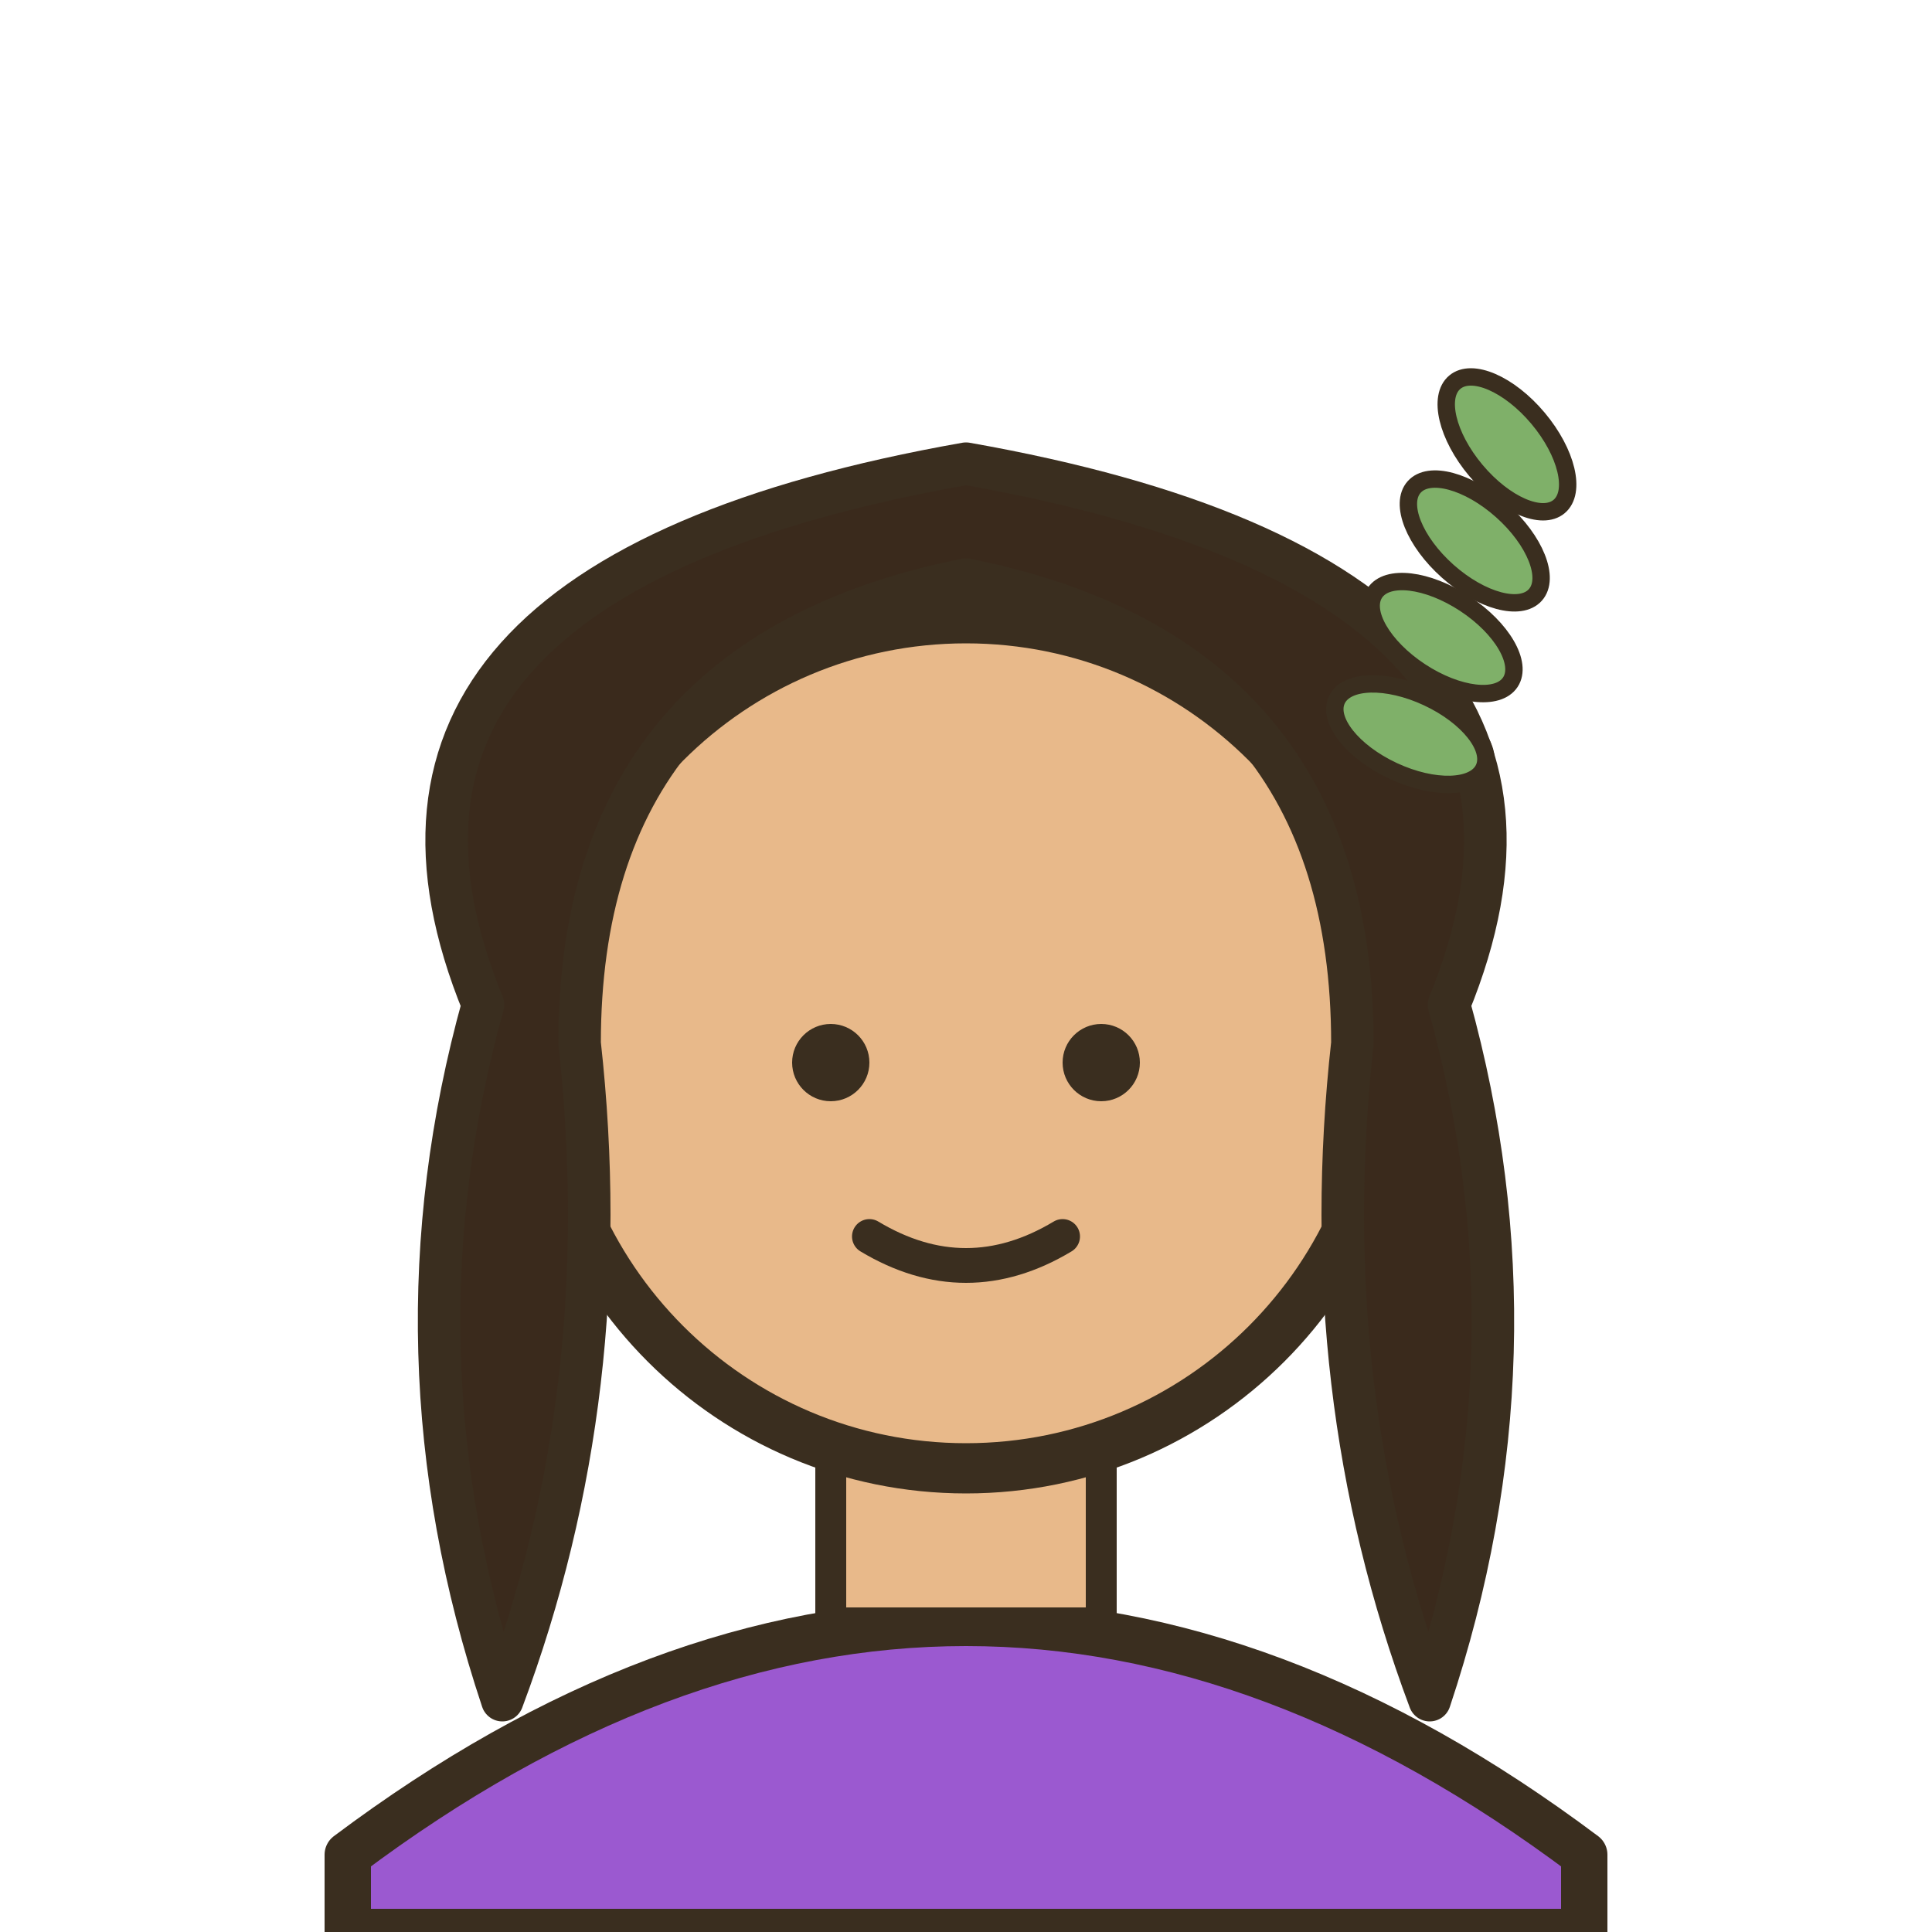
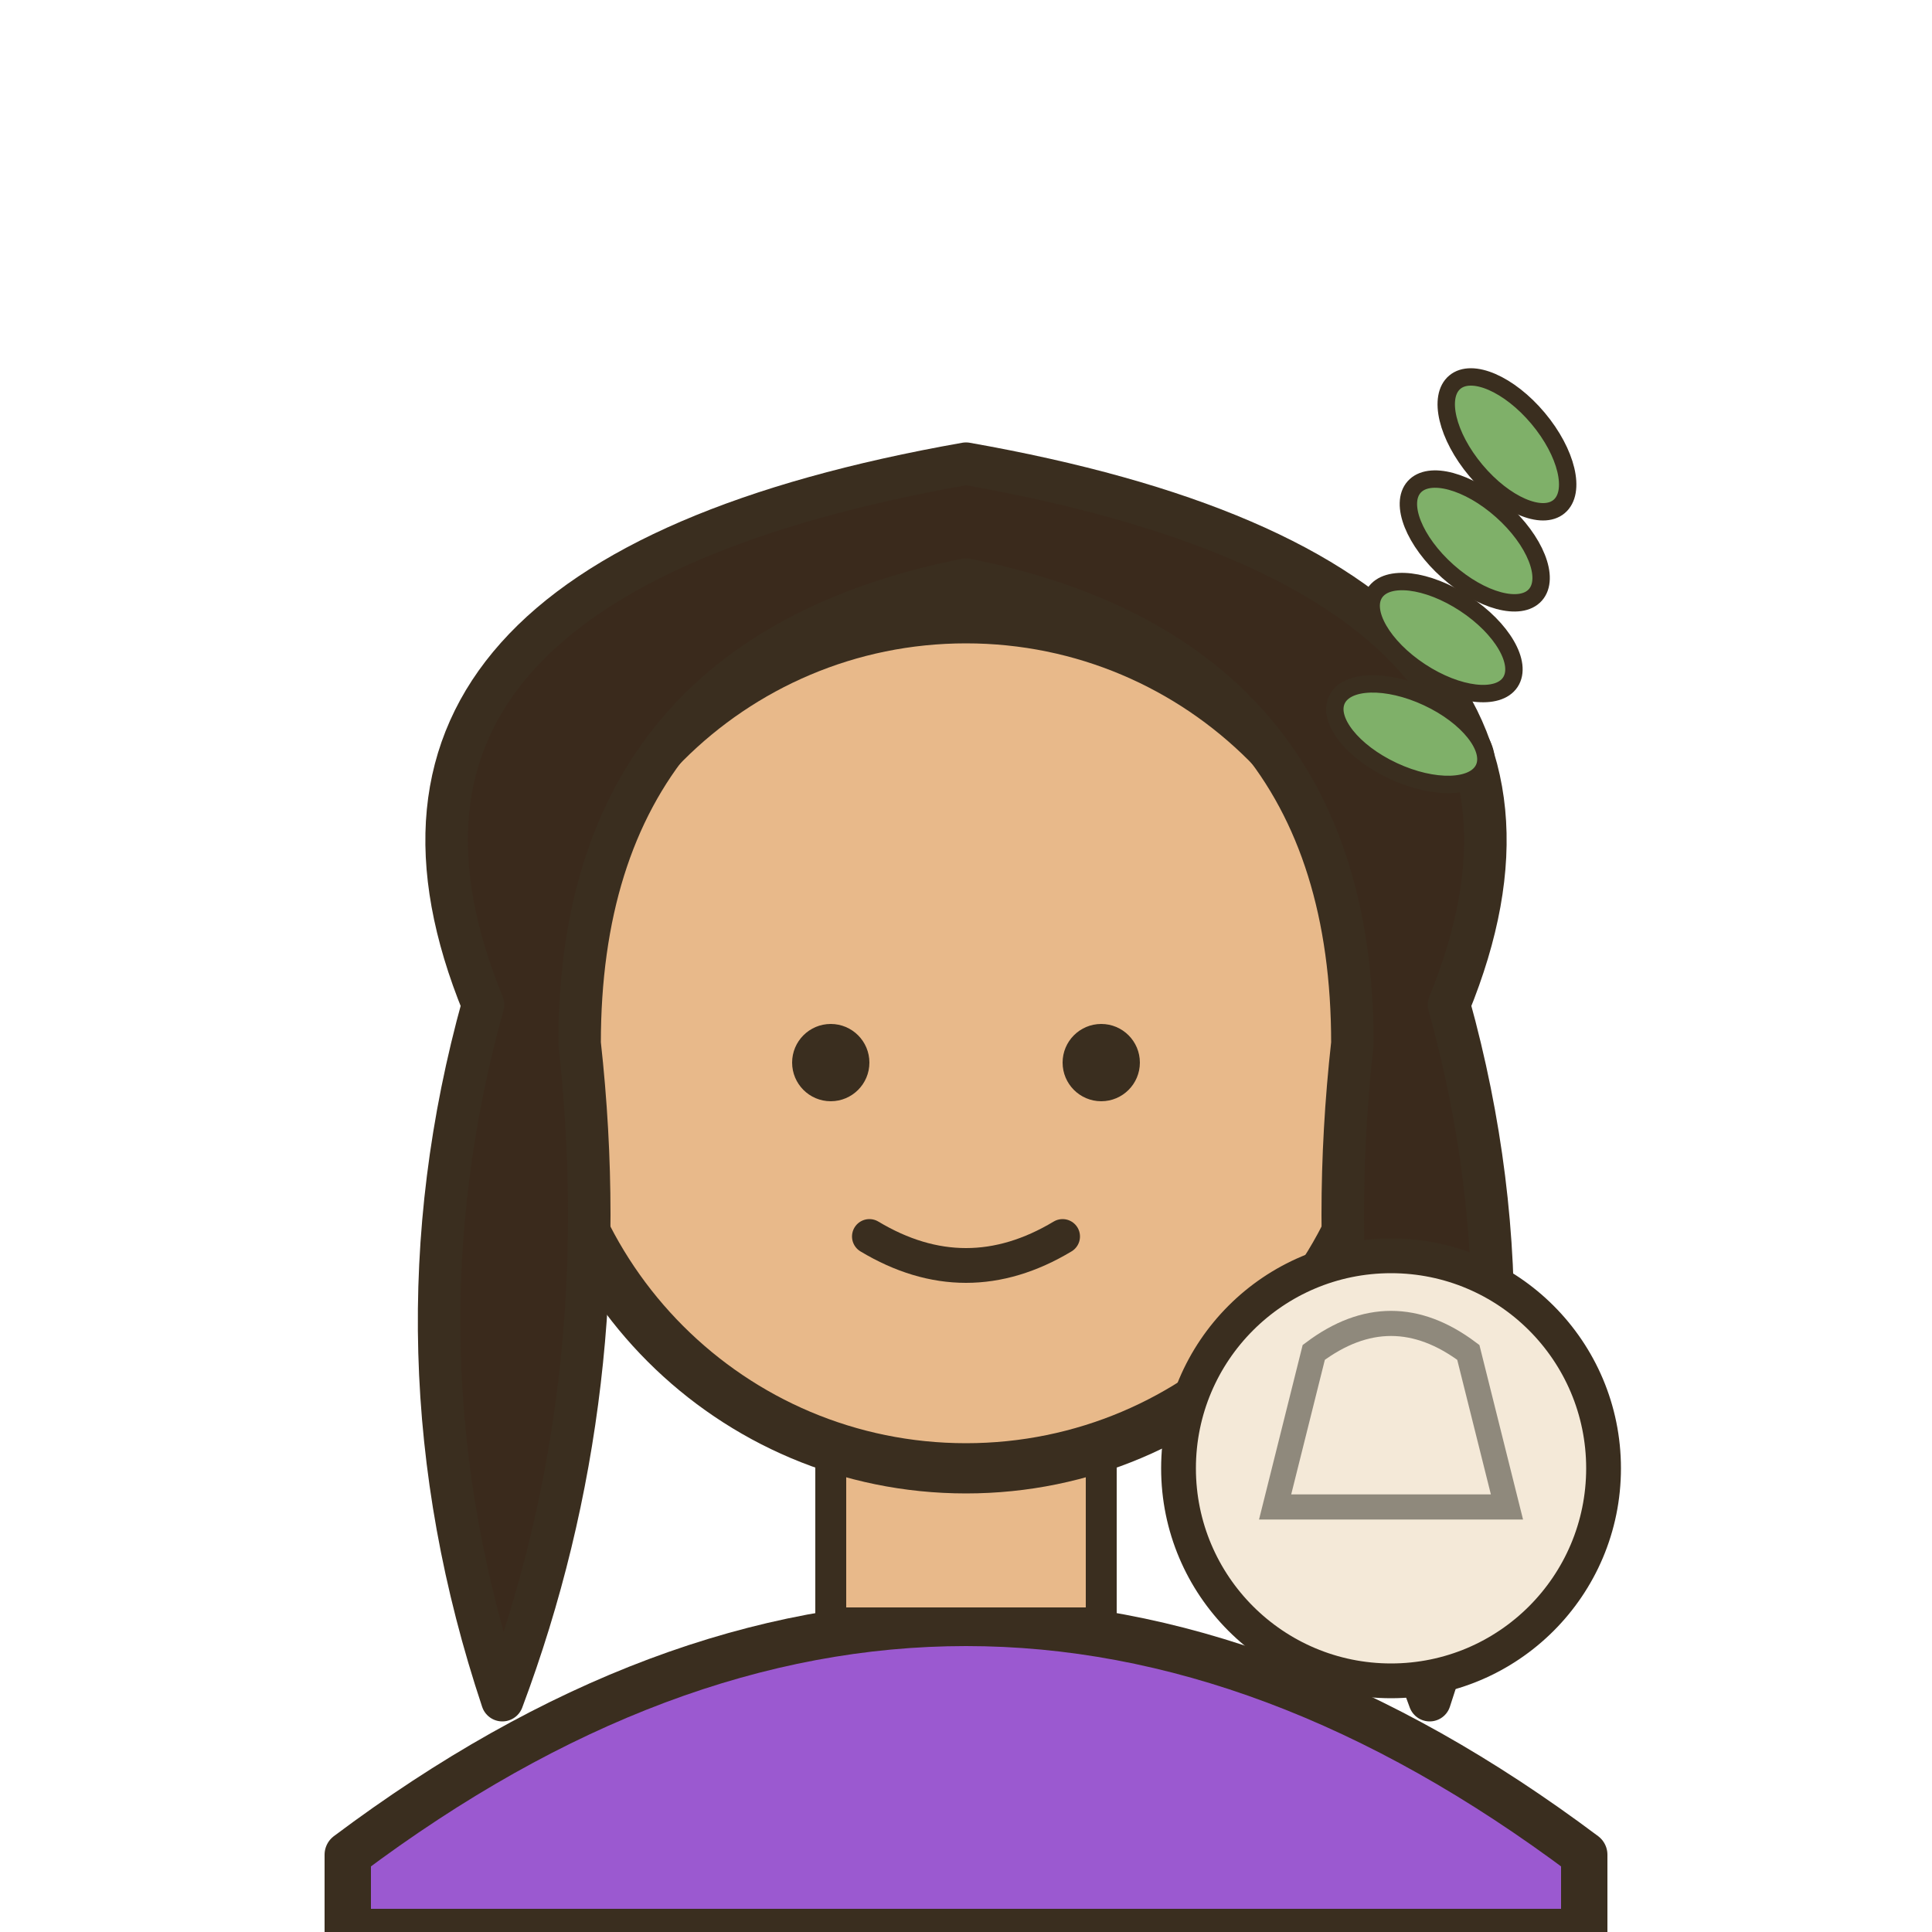
<svg xmlns="http://www.w3.org/2000/svg" viewBox="0 0 100 100" width="100" height="100" preserveAspectRatio="none">
  <path d="M 18 96 Q 50 72 82 96 L 82 100 L 18 100 Z" fill="#9B59D0" stroke="#3A2E1F" stroke-width="2.4" stroke-linejoin="round" />
  <rect x="43" y="68" width="14" height="16" fill="#E8B98A" stroke="#3A2E1F" stroke-width="1.6" />
  <circle cx="50" cy="54" r="22" fill="#E8B98A" stroke="#3A2E1F" stroke-width="2.6" />
  <path d="M 25 52 Q 16 30 50 24 Q 84 30 75 52 Q 80 70 74 88 Q 68 72 70 54 Q 70 34 50 30 Q 30 34 30 54 Q 32 72 26 88 Q 20 70 25 52 Z" fill="#3A2A1C" stroke="#3A2E1F" stroke-width="2.2" stroke-linejoin="round" />
  <circle cx="43" cy="55" r="2" fill="#3A2E1F" />
  <circle cx="57" cy="55" r="2" fill="#3A2E1F" />
  <path d="M 45 64 Q 50 67 55 64" stroke="#3A2E1F" stroke-width="1.8" fill="none" stroke-linecap="round" />
  <ellipse cx="73" cy="38" rx="4.2" ry="2.1" fill="#7FB069" stroke="#3A2E1F" stroke-width="0.9" transform="rotate(25 73 38)" />
  <ellipse cx="74.667" cy="33" rx="4.2" ry="2.1" fill="#7FB069" stroke="#3A2E1F" stroke-width="0.9" transform="rotate(33.33333 74.66667 33)" />
  <ellipse cx="76.333" cy="28" rx="4.2" ry="2.1" fill="#7FB069" stroke="#3A2E1F" stroke-width="0.9" transform="rotate(41.66667 76.33333 28)" />
  <ellipse cx="78" cy="23" rx="4.2" ry="2.1" fill="#7FB069" stroke="#3A2E1F" stroke-width="0.9" transform="rotate(50 78 23)" />
+   <circle cx="72" cy="76" r="11" fill="#F4E9D8" stroke="#3A2E1F" stroke-width="1.8" />
+   <g transform="translate(22 26)">
+     <path d="M -6 2 L 6 2 L 4 -6 Q 0 -9 -4 -6 Z" fill="none" stroke="#8F897C" stroke-width="1.3" transform="translate(50 50)" />
+   </g>
</svg>
